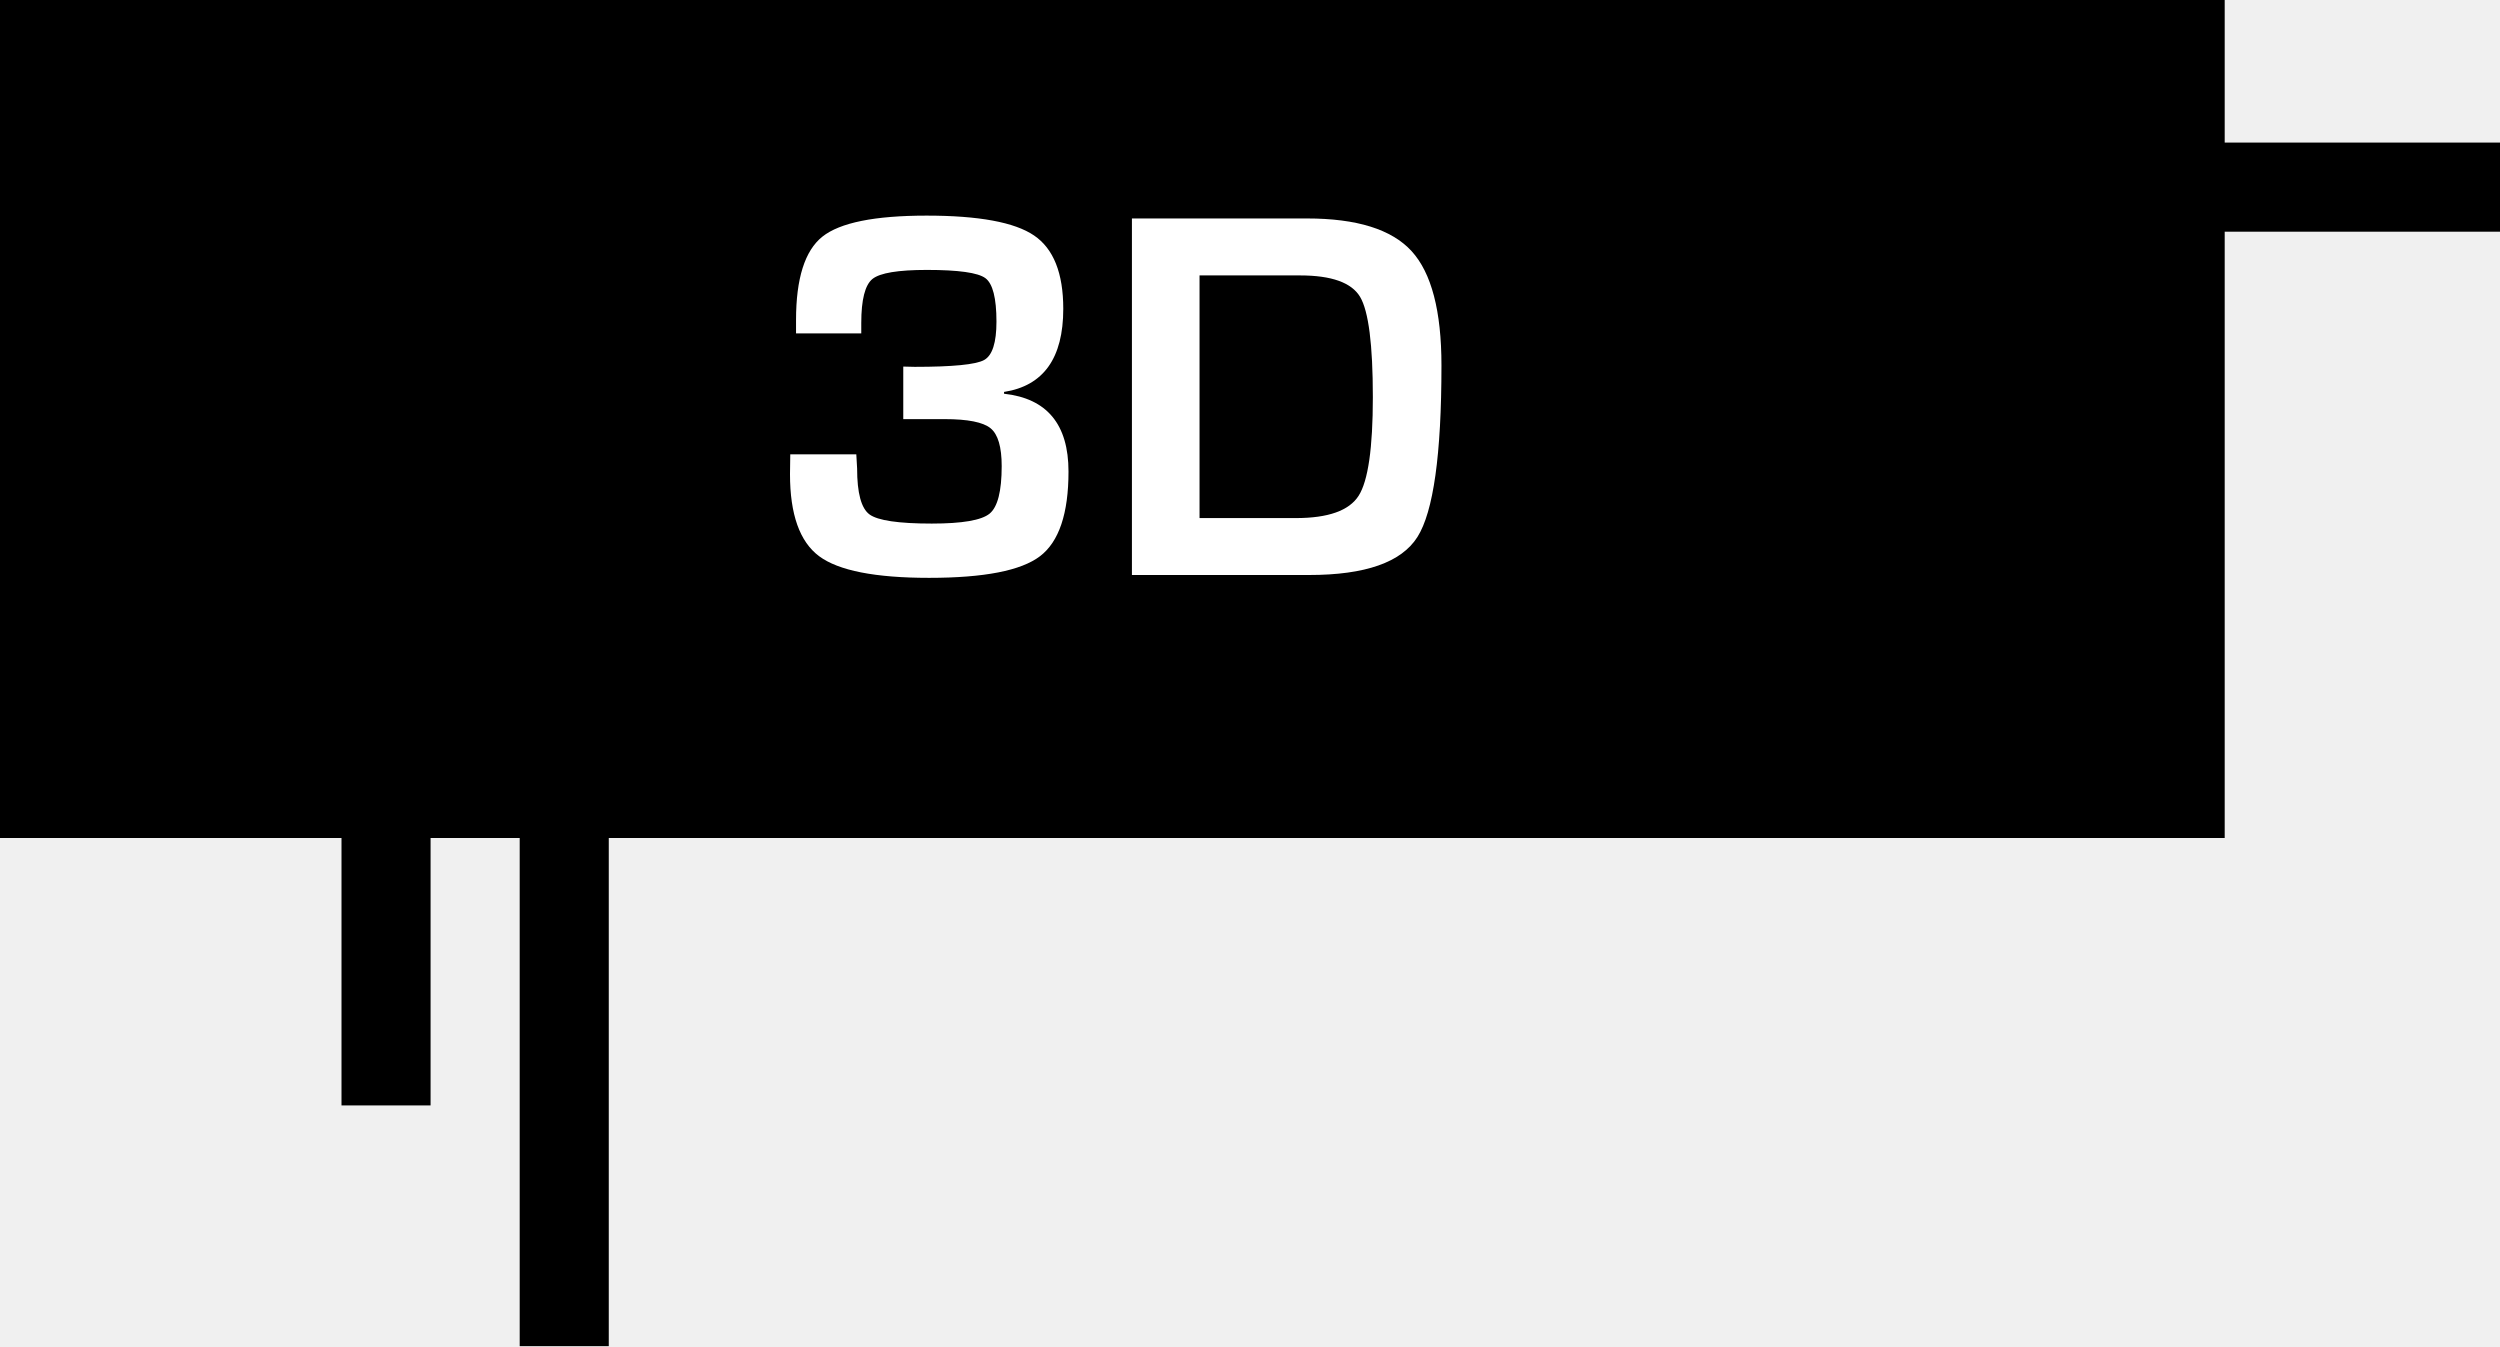
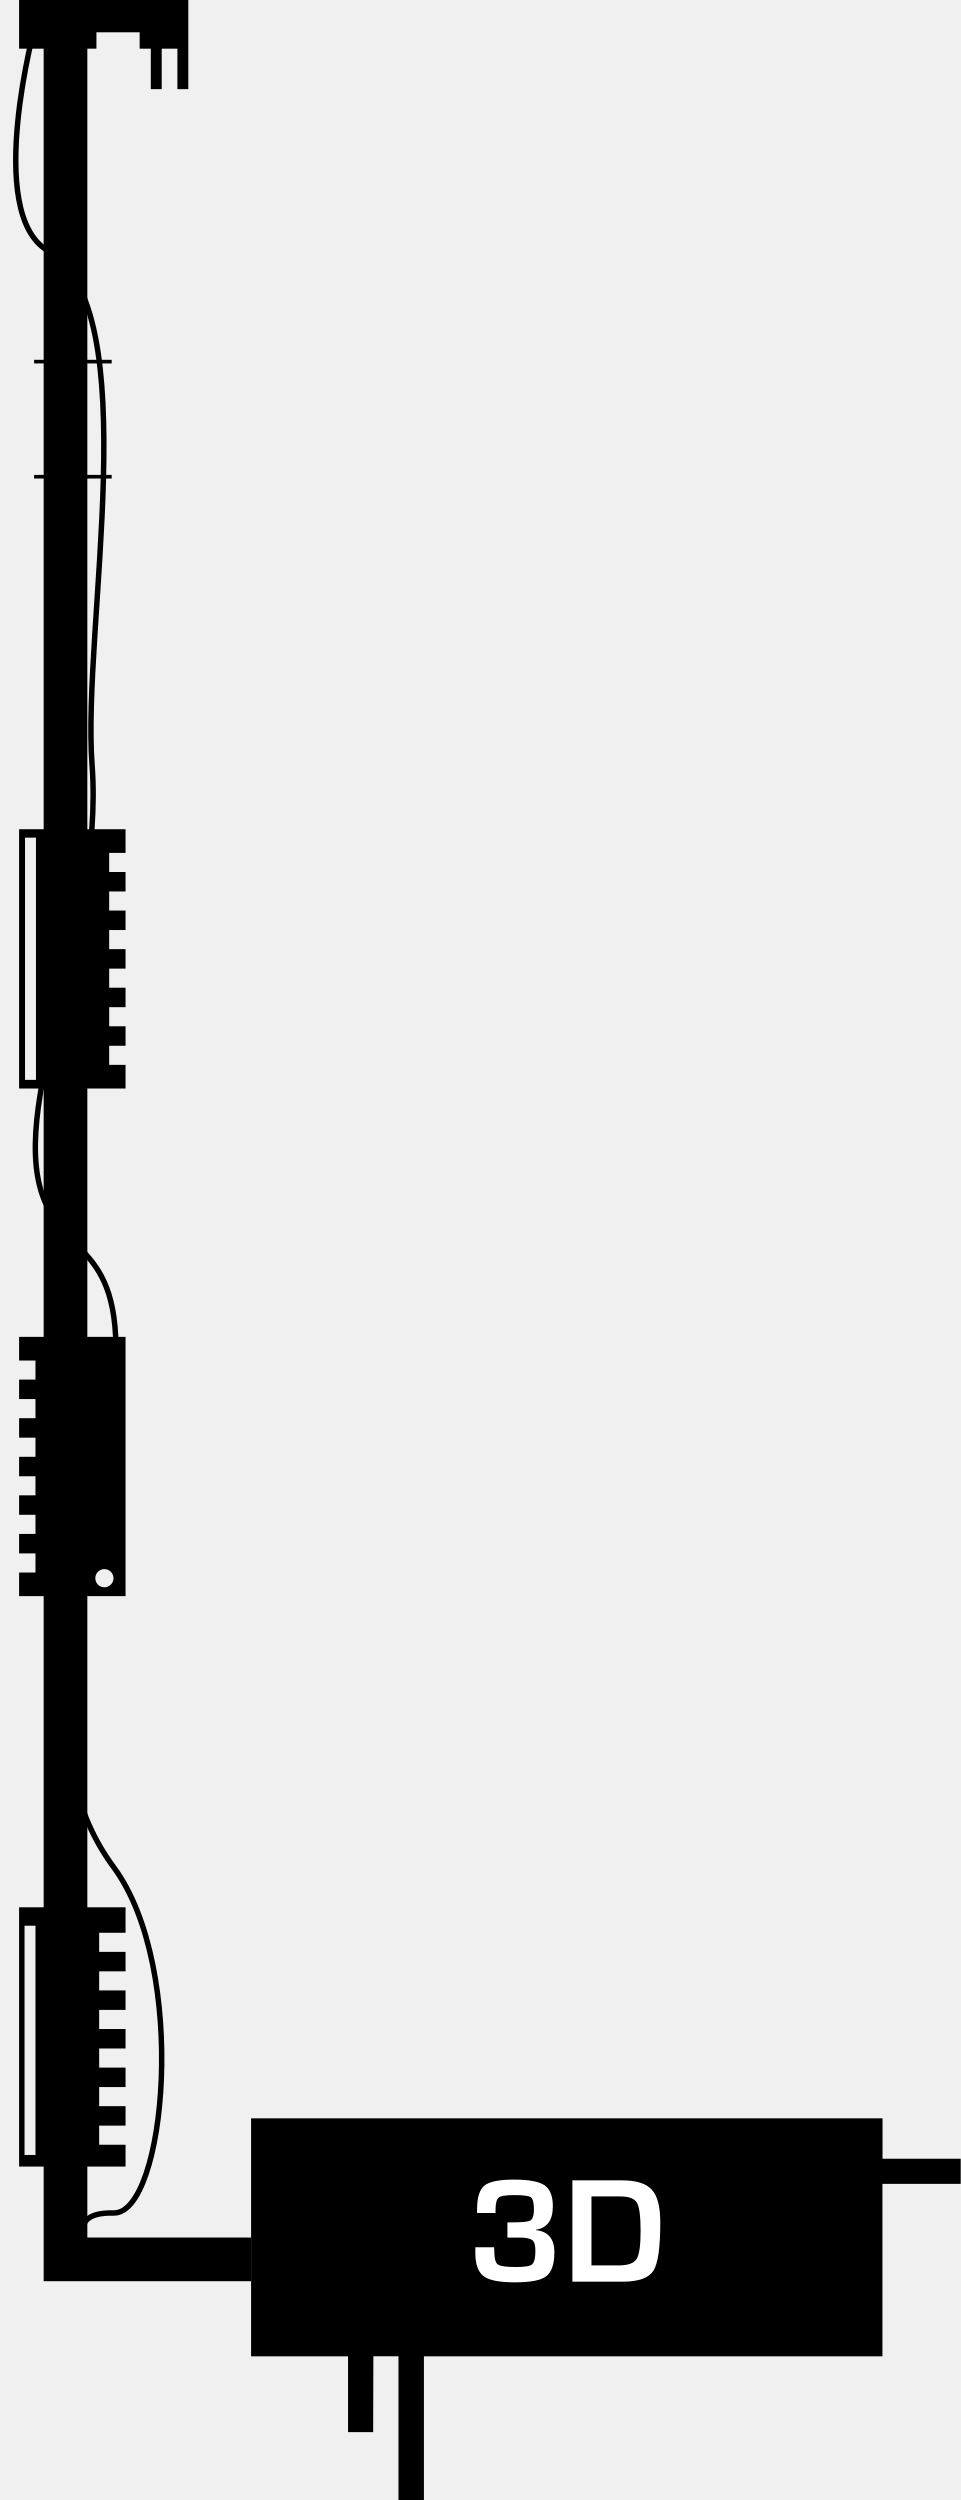
- <svg xmlns="http://www.w3.org/2000/svg" version="1.1" id="Layer_1" x="0px" y="0px" width="65px" height="35px" viewBox="0 0 65 35" enable-background="new 0 0 65 35" xml:space="preserve">
+ <svg xmlns="http://www.w3.org/2000/svg" version="1.1" id="Layer_1" x="0px" y="0px" width="88px" height="229px" viewBox="0 -89.958 88 229" enable-background="new 0 -89.958 88 229" xml:space="preserve">
+   <polyline fill="none" stroke="#000000" stroke-width="4" stroke-miterlimit="10" points="6,-90 6,117 23,117 " />
+   <polygon points="1.75,-90 1.75,-85.5 8.833,-85.5 8.833,-87 12.792,-87 12.792,-85.5 13.813,-85.5 13.813,-81.792 14.813,-81.792   14.813,-85.5 16.25,-85.5 16.25,-81.792 17.25,-81.792 17.25,-85.5 17.25,-87 17.25,-90 " />
+   <path d="M11.5-11.833V-14H1.75V9.75h9.75V7.583H10v-1.75h1.5V4.05h-1.499V2.3H11.5V0.517H10v-1.75h1.5v-1.783H10v-1.751h1.5V-6.55  H10V-8.3h1.5v-1.783H10v-1.75H11.5z M3.295,8.958H2.292v-22.188h1.003V8.958z" />
+   <path d="M11.5,87.083V84.75H1.75v23.75h9.75v-2H9.083v-1.75H11.5v-1.783H9.084v-1.75H11.5v-1.783H9.083v-1.75H11.5V95.9H9.083  v-1.751H11.5v-1.783H9.083v-1.75H11.5v-1.783H9.083v-1.75H11.5z M3.25,107.438H2.247v-21H3.25V107.438z" />
+   <rect x="3.125" y="-57" width="7.104" height="0.333" />
+   <rect x="3.125" y="-46.458" width="7.104" height="0.333" />
+   <path fill="none" stroke="#000000" stroke-width="0.5" stroke-miterlimit="10" d="M3.25-87.75c0,0-4.735,17.298,1.125,20.75  c9.125,5.375,3.116,34.527,4.059,47.125C9.583-4.5,0.222,11.862,4.25,20.417C6.873,25.987,12.5,24.25,10,41  s-7.244,29.686,0.417,40.084c6.877,9.334,4.75,31.75,0,31.667C5.75,112.669,8.685,115.896,6,117" />
+   <path d="M1.75,32.5v2.166h1.5v1.75h-1.5v1.783h1.5v1.75h-1.5v1.783h1.5v1.751h-1.5v1.783h1.5v1.75h-1.5V48.8h1.5v1.75h-1.5v1.783  h1.5v1.75h-1.5v2.167h9.75V32.5H1.75z M9.563,55.438c-0.46,0-0.833-0.373-0.833-0.834c0-0.46,0.373-0.833,0.833-0.833  s0.833,0.373,0.833,0.833C10.396,55.064,10.023,55.438,9.563,55.438z" />
+   <path d="M88,107.783h-7.16v-3.699H23v21.799h8.88v6.941h2.3l0.021-6.951h2.3v13.211h2.33v-13.201h42v-15.799H88V107.783z" />
  <g>
-     <polygon points="65,3.707 57.842,3.707 57.842,0 0,0 0,21.788 8.879,21.788 8.879,28.741 11.195,28.741 11.195,21.788    13.512,21.788 13.512,35 15.828,35 15.828,21.788 57.842,21.788 57.842,6.024 65,6.024  " />
-     <g>
-       <path fill="#FFFFFF" d="M23.485,10.896V9.531l0.299,0.007c0.986,0,1.587-0.059,1.802-0.177s0.322-0.451,0.322-0.999    c0-0.611-0.096-0.988-0.288-1.13c-0.193-0.143-0.7-0.214-1.523-0.214c-0.747,0-1.217,0.078-1.412,0.234    c-0.194,0.157-0.292,0.538-0.292,1.145v0.271h-1.696V8.322c0-1.082,0.229-1.805,0.685-2.169c0.457-0.364,1.36-0.547,2.708-0.547    c1.357,0,2.289,0.172,2.795,0.516c0.507,0.344,0.76,0.98,0.76,1.908c0,1.281-0.514,2.001-1.54,2.16v0.047    c1.117,0.122,1.676,0.797,1.676,2.023c0,1.091-0.247,1.825-0.74,2.201s-1.455,0.563-2.884,0.563c-1.402,0-2.356-0.188-2.86-0.563    c-0.504-0.376-0.757-1.086-0.757-2.132l0.007-0.516h1.717c0.014,0.204,0.021,0.326,0.021,0.367c0,0.638,0.107,1.037,0.322,1.195    c0.215,0.158,0.754,0.238,1.619,0.238c0.792,0,1.292-0.086,1.503-0.258c0.21-0.172,0.315-0.584,0.315-1.236    c0-0.498-0.096-0.826-0.289-0.984c-0.192-0.158-0.591-0.238-1.197-0.238h-0.767H23.485z" />
-       <path fill="#FFFFFF" d="M29.43,14.95v-9.27h4.552c1.295,0,2.201,0.283,2.719,0.849c0.518,0.566,0.777,1.558,0.777,2.975    c0,2.313-0.209,3.8-0.625,4.458s-1.354,0.988-2.816,0.988H29.43z M31.188,13.47h2.504c0.842,0,1.386-0.194,1.633-0.581    c0.246-0.387,0.369-1.241,0.369-2.563c0-1.367-0.111-2.236-0.332-2.608c-0.223-0.371-0.742-0.557-1.561-0.557h-2.613V13.47z" />
-     </g>
+     <path fill="#FFFFFF" d="M46.48,114.983v-1.37h0.299c1,0,1.601-0.05,1.801-0.17c0.199-0.119,0.33-0.449,0.33-1   c0-0.6-0.1-1-0.28-1.13c-0.2-0.14-0.7-0.2-1.521-0.2c-0.75,0-1.219,0.07-1.42,0.221c-0.199,0.16-0.299,0.539-0.299,1.149v0.271   H43.7v-0.351c0-1.079,0.229-1.8,0.68-2.17c0.46-0.36,1.36-0.54,2.7-0.54c1.37,0,2.3,0.18,2.8,0.52c0.5,0.351,0.761,0.98,0.761,1.9   c0,1.301-0.5,2-1.541,2.17v0.041c1.121,0.119,1.68,0.799,1.68,2.02c0,1.1-0.25,1.82-0.739,2.199c-0.49,0.381-1.45,0.561-2.88,0.561   c-1.4,0-2.36-0.18-2.86-0.561c-0.5-0.379-0.76-1.1-0.76-2.129v-0.521h1.72c0.02,0.22,0.02,0.34,0.02,0.38   c0,0.641,0.101,1.04,0.33,1.2c0.221,0.149,0.761,0.229,1.631,0.229c0.8,0,1.3-0.07,1.5-0.25c0.199-0.17,0.3-0.58,0.3-1.229   c0-0.5-0.08-0.83-0.28-0.979c-0.199-0.16-0.6-0.24-1.199-0.24h-1.08V114.983z M52.43,119.033v-9.27h4.551   c1.299,0,2.199,0.279,2.72,0.85c0.521,0.561,0.78,1.561,0.78,2.971c0,2.319-0.201,3.799-0.631,4.459s-1.35,1-2.8,1h-4.62V119.033z    M54.189,117.553h2.5c0.83,0,1.381-0.199,1.621-0.579c0.25-0.399,0.369-1.25,0.369-2.57c0-1.37-0.119-2.239-0.34-2.601   c-0.22-0.379-0.74-0.569-1.561-0.569h-2.6v6.3L54.189,117.553z" />
  </g>
</svg>
